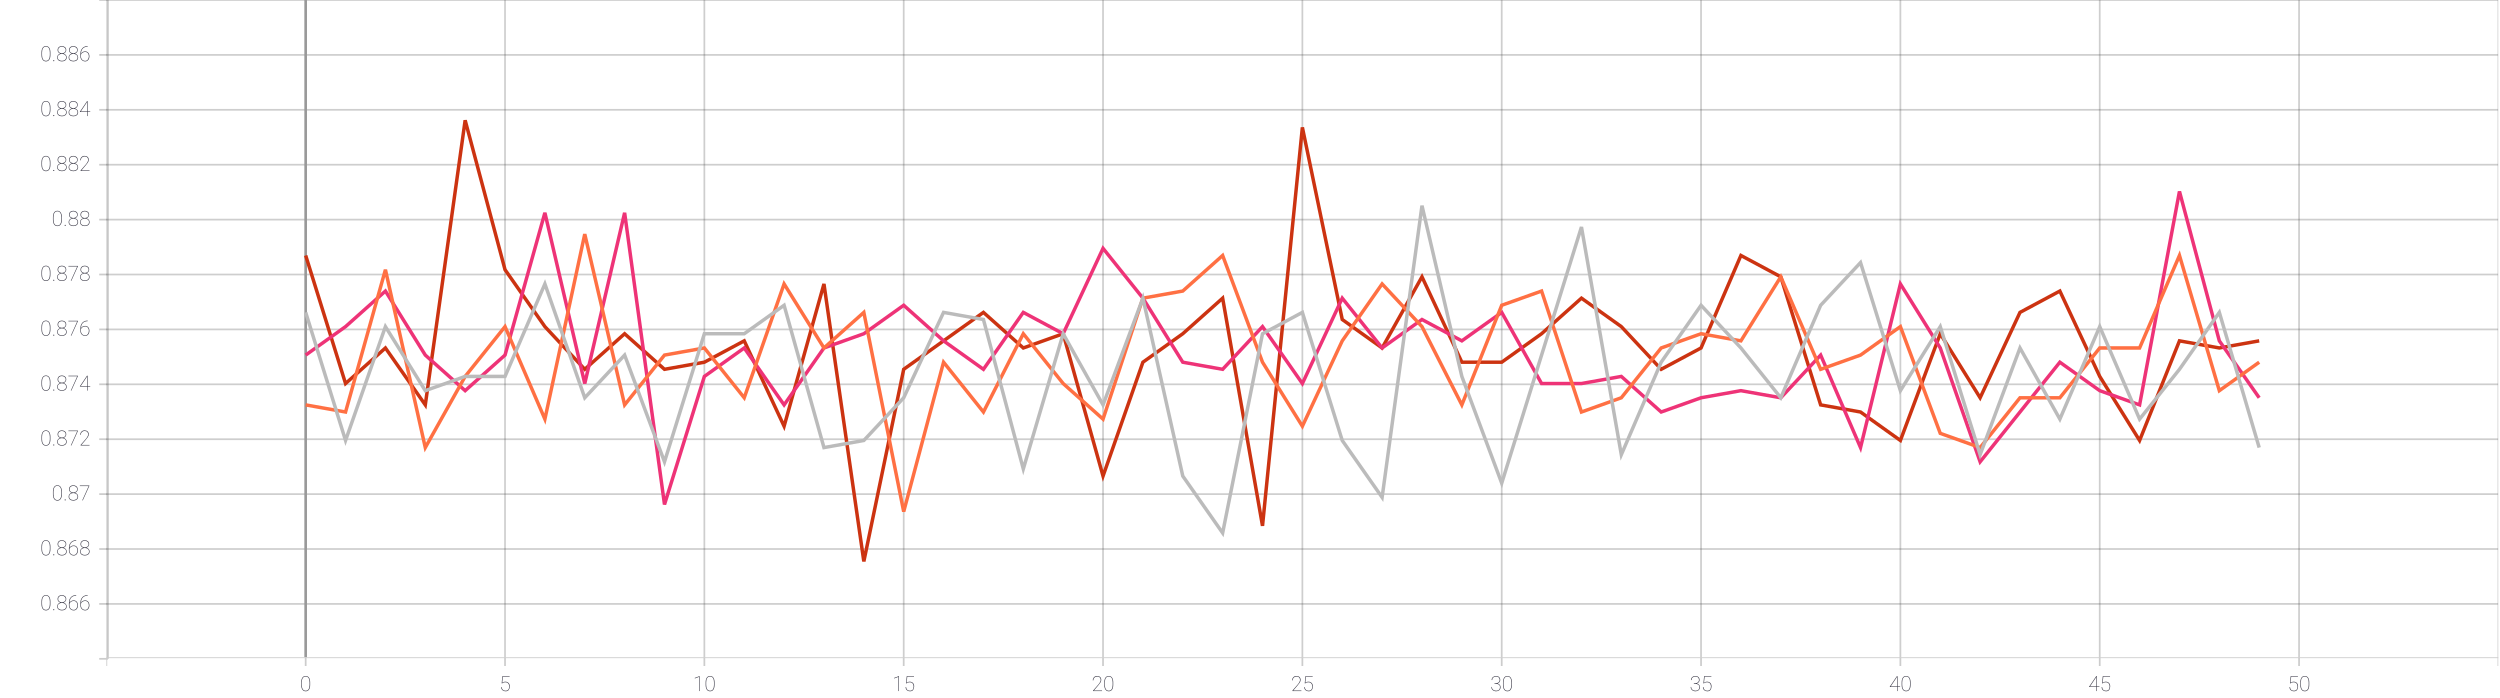
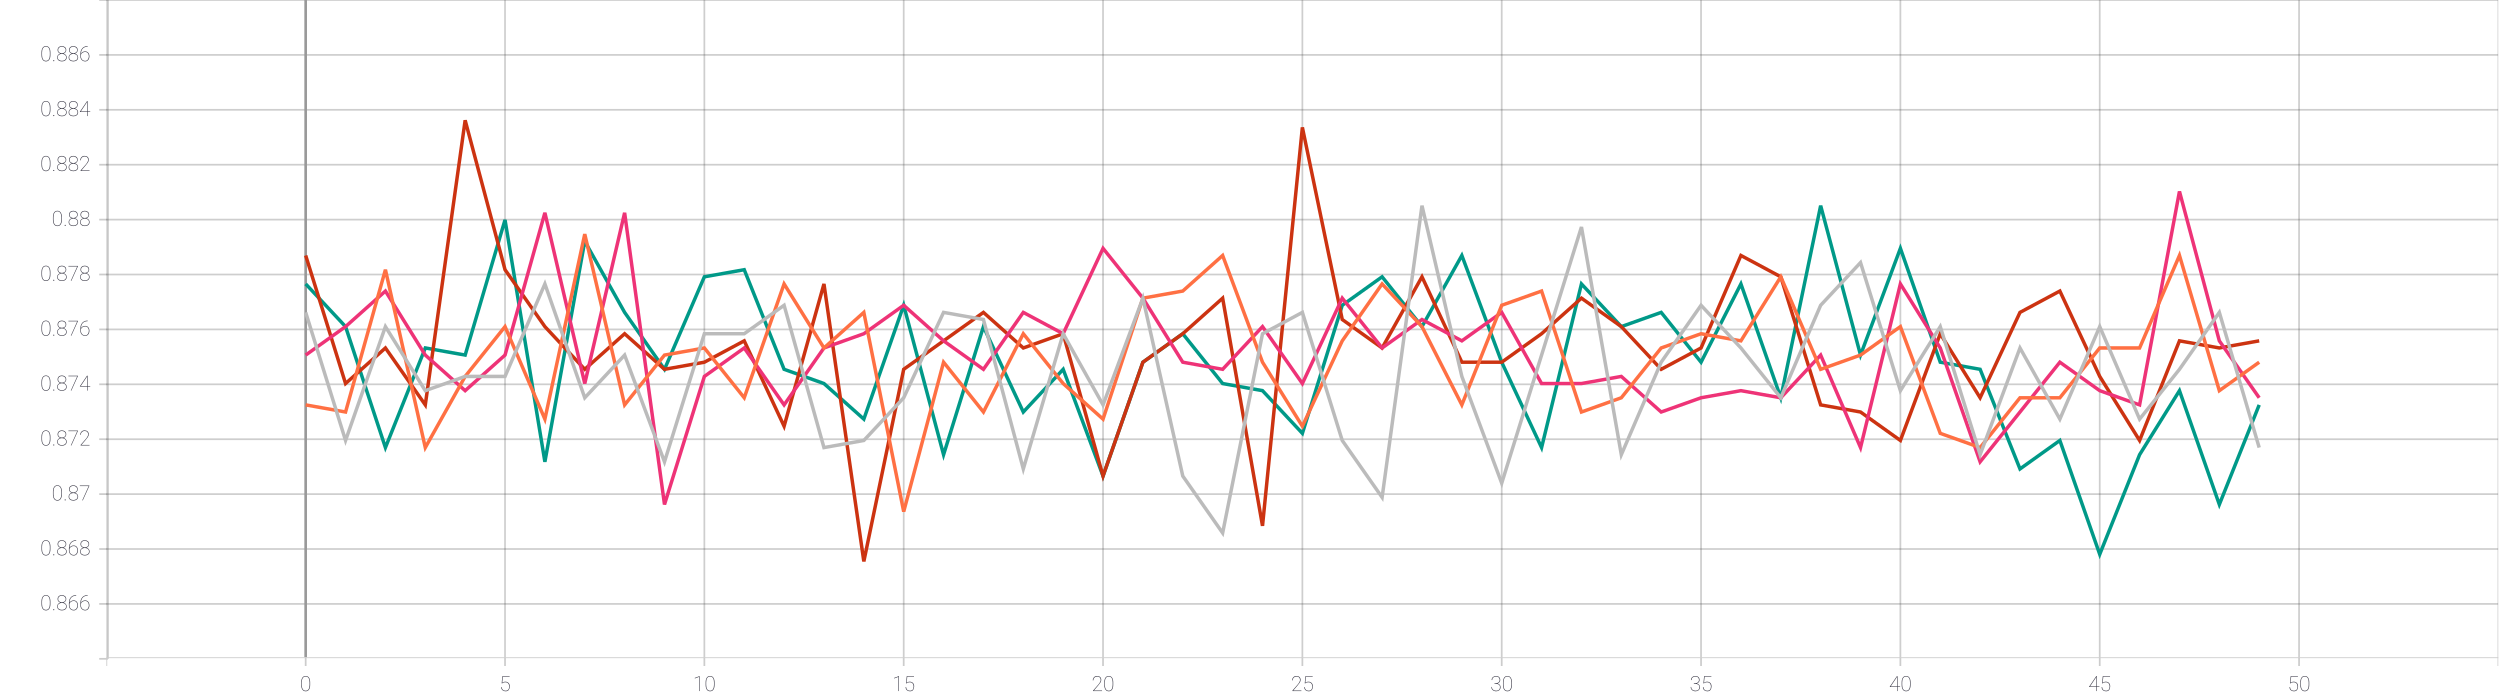
<svg xmlns="http://www.w3.org/2000/svg" viewBox="0 0 1434 400">
  <g>
    <g>
      <g>
        <g>
          <g>
            <line x1="61.915" y1="377.9" x2="56.915" y2="377.9" style="visibility: inherit;" fill="rgb(0, 0, 0)" stroke="rgb(204, 204, 204)" stroke-width="1px" />
            <line x1="61.915" y1="346.408" x2="56.915" y2="346.408" style="visibility: inherit;" fill="rgb(0, 0, 0)" stroke="rgb(204, 204, 204)" stroke-width="1px" />
            <line x1="61.915" y1="314.917" x2="56.915" y2="314.917" style="visibility: inherit;" fill="rgb(0, 0, 0)" stroke="rgb(204, 204, 204)" stroke-width="1px" />
            <line x1="61.915" y1="283.425" x2="56.915" y2="283.425" style="visibility: inherit;" fill="rgb(0, 0, 0)" stroke="rgb(204, 204, 204)" stroke-width="1px" />
            <line x1="61.915" y1="251.933" x2="56.915" y2="251.933" style="visibility: inherit;" fill="rgb(0, 0, 0)" stroke="rgb(204, 204, 204)" stroke-width="1px" />
            <line x1="61.915" y1="220.442" x2="56.915" y2="220.442" style="visibility: inherit;" fill="rgb(0, 0, 0)" stroke="rgb(204, 204, 204)" stroke-width="1px" />
            <line x1="61.915" y1="188.95" x2="56.915" y2="188.95" style="visibility: inherit;" fill="rgb(0, 0, 0)" stroke="rgb(204, 204, 204)" stroke-width="1px" />
            <line x1="61.915" y1="157.458" x2="56.915" y2="157.458" style="visibility: inherit;" fill="rgb(0, 0, 0)" stroke="rgb(204, 204, 204)" stroke-width="1px" />
            <line x1="61.915" y1="125.967" x2="56.915" y2="125.967" style="visibility: inherit;" fill="rgb(0, 0, 0)" stroke="rgb(204, 204, 204)" stroke-width="1px" />
            <line x1="61.915" y1="94.475" x2="56.915" y2="94.475" style="visibility: inherit;" fill="rgb(0, 0, 0)" stroke="rgb(204, 204, 204)" stroke-width="1px" />
            <line x1="61.915" y1="62.983" x2="56.915" y2="62.983" style="visibility: inherit;" fill="rgb(0, 0, 0)" stroke="rgb(204, 204, 204)" stroke-width="1px" />
            <line x1="61.915" y1="31.492" x2="56.915" y2="31.492" style="visibility: inherit;" fill="rgb(0, 0, 0)" stroke="rgb(204, 204, 204)" stroke-width="1px" />
            <line x1="61.915" y1="0" x2="56.915" y2="0" style="visibility: inherit;" fill="rgb(0, 0, 0)" stroke="rgb(204, 204, 204)" stroke-width="1px" />
          </g>
          <g transform="translate(51.915, 0)">
            <text style="text-anchor: end; visibility: hidden; font-family: Roboto, sans-serif; font-size: 12px; font-weight: 200;" x="0" y="377.9" dx="0em" dy="0.3em" fill="rgb(50, 49, 63)" stroke="none" stroke-width="1px">0.864</text>
            <text style="text-anchor: end; visibility: inherit; font-family: Roboto, sans-serif; font-size: 12px; font-weight: 200;" x="0" y="346.408" dx="0em" dy="0.3em" fill="rgb(50, 49, 63)" stroke="none" stroke-width="1px">0.866</text>
            <text style="text-anchor: end; visibility: inherit; font-family: Roboto, sans-serif; font-size: 12px; font-weight: 200;" x="0" y="314.917" dx="0em" dy="0.3em" fill="rgb(50, 49, 63)" stroke="none" stroke-width="1px">0.868</text>
            <text style="text-anchor: end; visibility: inherit; font-family: Roboto, sans-serif; font-size: 12px; font-weight: 200;" x="0" y="283.425" dx="0em" dy="0.3em" fill="rgb(50, 49, 63)" stroke="none" stroke-width="1px">0.87</text>
            <text style="text-anchor: end; visibility: inherit; font-family: Roboto, sans-serif; font-size: 12px; font-weight: 200;" x="0" y="251.933" dx="0em" dy="0.3em" fill="rgb(50, 49, 63)" stroke="none" stroke-width="1px">0.872</text>
            <text style="text-anchor: end; visibility: inherit; font-family: Roboto, sans-serif; font-size: 12px; font-weight: 200;" x="0" y="220.442" dx="0em" dy="0.3em" fill="rgb(50, 49, 63)" stroke="none" stroke-width="1px">0.874</text>
            <text style="text-anchor: end; visibility: inherit; font-family: Roboto, sans-serif; font-size: 12px; font-weight: 200;" x="0" y="188.95" dx="0em" dy="0.3em" fill="rgb(50, 49, 63)" stroke="none" stroke-width="1px">0.876</text>
            <text style="text-anchor: end; visibility: inherit; font-family: Roboto, sans-serif; font-size: 12px; font-weight: 200;" x="0" y="157.458" dx="0em" dy="0.3em" fill="rgb(50, 49, 63)" stroke="none" stroke-width="1px">0.878</text>
            <text style="text-anchor: end; visibility: inherit; font-family: Roboto, sans-serif; font-size: 12px; font-weight: 200;" x="0" y="125.967" dx="0em" dy="0.3em" fill="rgb(50, 49, 63)" stroke="none" stroke-width="1px">0.88</text>
            <text style="text-anchor: end; visibility: inherit; font-family: Roboto, sans-serif; font-size: 12px; font-weight: 200;" x="0" y="94.475" dx="0em" dy="0.3em" fill="rgb(50, 49, 63)" stroke="none" stroke-width="1px">0.882</text>
            <text style="text-anchor: end; visibility: inherit; font-family: Roboto, sans-serif; font-size: 12px; font-weight: 200;" x="0" y="62.983" dx="0em" dy="0.3em" fill="rgb(50, 49, 63)" stroke="none" stroke-width="1px">0.884</text>
            <text style="text-anchor: end; visibility: inherit; font-family: Roboto, sans-serif; font-size: 12px; font-weight: 200;" x="0" y="31.492" dx="0em" dy="0.3em" fill="rgb(50, 49, 63)" stroke="none" stroke-width="1px">0.886</text>
            <text style="text-anchor: end; visibility: hidden; font-family: Roboto, sans-serif; font-size: 12px; font-weight: 200;" x="0" y="0" dx="0em" dy="0.3em" fill="rgb(50, 49, 63)" stroke="none" stroke-width="1px">0.888</text>
          </g>
          <line x1="61.915" y1="0" x2="61.915" y2="377.9" fill="rgb(0, 0, 0)" stroke="rgb(204, 204, 204)" stroke-width="1px" />
        </g>
      </g>
      <g transform="translate(61, 0)" clip-path="url(#clip_0)">
        <clipPath id="clip_0">
          <rect width="1372" height="377" />
        </clipPath>
        <g>
          <g>
            <g>
              <line x1="0" y1="0" x2="0" y2="377.9" fill="rgb(0, 0, 0)" stroke="rgb(60, 60, 60)" stroke-width="1px" opacity="0.25" />
              <line x1="114.34" y1="0" x2="114.34" y2="377.9" fill="rgb(0, 0, 0)" stroke="rgb(60, 60, 60)" stroke-width="1px" opacity="0.25" />
              <line x1="228.681" y1="0" x2="228.681" y2="377.9" fill="rgb(0, 0, 0)" stroke="rgb(60, 60, 60)" stroke-width="1px" opacity="0.25" />
              <line x1="343.021" y1="0" x2="343.021" y2="377.9" fill="rgb(0, 0, 0)" stroke="rgb(60, 60, 60)" stroke-width="1px" opacity="0.25" />
              <line x1="457.362" y1="0" x2="457.362" y2="377.9" fill="rgb(0, 0, 0)" stroke="rgb(60, 60, 60)" stroke-width="1px" opacity="0.25" />
              <line x1="571.702" y1="0" x2="571.702" y2="377.9" fill="rgb(0, 0, 0)" stroke="rgb(60, 60, 60)" stroke-width="1px" opacity="0.25" />
              <line x1="686.042" y1="0" x2="686.042" y2="377.9" fill="rgb(0, 0, 0)" stroke="rgb(60, 60, 60)" stroke-width="1px" opacity="0.25" />
              <line x1="800.383" y1="0" x2="800.383" y2="377.9" fill="rgb(0, 0, 0)" stroke="rgb(60, 60, 60)" stroke-width="1px" opacity="0.25" />
              <line x1="914.723" y1="0" x2="914.723" y2="377.9" fill="rgb(0, 0, 0)" stroke="rgb(60, 60, 60)" stroke-width="1px" opacity="0.25" />
              <line x1="1029.064" y1="0" x2="1029.064" y2="377.9" fill="rgb(0, 0, 0)" stroke="rgb(60, 60, 60)" stroke-width="1px" opacity="0.25" />
              <line x1="1143.404" y1="0" x2="1143.404" y2="377.9" fill="rgb(0, 0, 0)" stroke="rgb(60, 60, 60)" stroke-width="1px" opacity="0.25" />
              <line x1="1257.745" y1="0" x2="1257.745" y2="377.9" fill="rgb(0, 0, 0)" stroke="rgb(60, 60, 60)" stroke-width="1px" opacity="0.25" />
              <line x1="1372.085" y1="0" x2="1372.085" y2="377.9" fill="rgb(0, 0, 0)" stroke="rgb(60, 60, 60)" stroke-width="1px" opacity="0.25" />
            </g>
            <g>
              <line x1="0" y1="377.9" x2="1372.085" y2="377.9" fill="rgb(0, 0, 0)" stroke="rgb(60, 60, 60)" stroke-width="1px" opacity="0.25" />
              <line x1="0" y1="346.408" x2="1372.085" y2="346.408" fill="rgb(0, 0, 0)" stroke="rgb(60, 60, 60)" stroke-width="1px" opacity="0.25" />
              <line x1="0" y1="314.917" x2="1372.085" y2="314.917" fill="rgb(0, 0, 0)" stroke="rgb(60, 60, 60)" stroke-width="1px" opacity="0.25" />
              <line x1="0" y1="283.425" x2="1372.085" y2="283.425" fill="rgb(0, 0, 0)" stroke="rgb(60, 60, 60)" stroke-width="1px" opacity="0.25" />
              <line x1="0" y1="251.933" x2="1372.085" y2="251.933" fill="rgb(0, 0, 0)" stroke="rgb(60, 60, 60)" stroke-width="1px" opacity="0.25" />
              <line x1="0" y1="220.442" x2="1372.085" y2="220.442" fill="rgb(0, 0, 0)" stroke="rgb(60, 60, 60)" stroke-width="1px" opacity="0.25" />
              <line x1="0" y1="188.95" x2="1372.085" y2="188.95" fill="rgb(0, 0, 0)" stroke="rgb(60, 60, 60)" stroke-width="1px" opacity="0.25" />
              <line x1="0" y1="157.458" x2="1372.085" y2="157.458" fill="rgb(0, 0, 0)" stroke="rgb(60, 60, 60)" stroke-width="1px" opacity="0.25" />
              <line x1="0" y1="125.967" x2="1372.085" y2="125.967" fill="rgb(0, 0, 0)" stroke="rgb(60, 60, 60)" stroke-width="1px" opacity="0.25" />
              <line x1="0" y1="94.475" x2="1372.085" y2="94.475" fill="rgb(0, 0, 0)" stroke="rgb(60, 60, 60)" stroke-width="1px" opacity="0.25" />
              <line x1="0" y1="62.983" x2="1372.085" y2="62.983" fill="rgb(0, 0, 0)" stroke="rgb(60, 60, 60)" stroke-width="1px" opacity="0.25" />
              <line x1="0" y1="31.492" x2="1372.085" y2="31.492" fill="rgb(0, 0, 0)" stroke="rgb(60, 60, 60)" stroke-width="1px" opacity="0.25" />
              <line x1="0" y1="0" x2="1372.085" y2="0" fill="rgb(0, 0, 0)" stroke="rgb(60, 60, 60)" stroke-width="1px" opacity="0.25" />
            </g>
          </g>
        </g>
        <g>
          <g>
            <line x1="0" y1="13982.3" x2="1372.085" y2="13982.3" fill="rgb(0, 0, 0)" stroke="rgb(153, 153, 153)" stroke-width="1.5px" />
          </g>
        </g>
        <g>
          <g>
            <line x1="114.34" y1="0" x2="114.34" y2="377.9" fill="rgb(0, 0, 0)" stroke="rgb(153, 153, 153)" stroke-width="1.5px" />
          </g>
        </g>
        <g>
          <g>
            <g>
              <g>
                <g>
+                   <path style="fill: none;" stroke="rgb(0, 153, 136)" stroke-width="2px" d="M114.34,162.862L137.208,187.35L160.077,256.733L182.945,199.594L205.813,203.676L228.681,126.13L251.549,264.896L274.417,138.374L297.285,179.188L320.153,211.838L343.021,158.78L365.889,154.7L388.757,211.838L411.625,220.001L434.494,240.408L457.362,175.106L480.23,260.814L503.098,187.35L525.966,236.326L548.834,211.838L571.702,273.058L594.57,207.757L617.438,191.432L640.306,220.001L663.174,224.082L686.042,248.57L708.911,175.106L731.779,158.78L754.647,187.35L777.515,146.536L800.383,207.757L823.251,256.733L846.119,162.862L868.987,187.35L891.855,179.188L914.723,207.757L937.591,162.862L960.459,228.164L983.328,117.968L1006.196,203.676L1029.064,142.456L1051.932,207.757L1074.8,211.838L1097.668,268.977L1120.536,252.652L1143.404,317.953L1166.272,260.814L1189.14,224.082L1212.008,289.384L1234.876,232.245" fill="none" />
+                 </g>
+                 <g>
                  <path style="fill: none;" stroke="rgb(204, 51, 17)" stroke-width="2px" d="M114.34,146.536L137.208,220.001L160.077,199.594L182.945,232.245L205.813,68.991L228.681,154.7L251.549,187.35L274.417,211.838L297.285,191.432L320.153,211.838L343.021,207.757L365.889,195.512L388.757,244.489L411.625,162.862L434.494,322.035L457.362,211.838L480.23,195.512L503.098,179.188L525.966,199.594L548.834,191.432L571.702,273.058L594.57,207.757L617.438,191.432L640.306,171.024L663.174,301.628L686.042,73.072L708.911,183.268L731.779,199.594L754.647,158.78L777.515,207.757L800.383,207.757L823.251,191.432L846.119,171.024L868.987,187.35L891.855,211.838L914.723,199.594L937.591,146.536L960.459,158.78L983.328,232.245L1006.196,236.326L1029.064,252.652L1051.932,191.432L1074.8,228.164L1097.668,179.188L1120.536,166.944L1143.404,215.92L1166.272,252.652L1189.14,195.512L1212.008,199.594L1234.876,195.512" fill="none" />
                </g>
                <g>
                  <path style="fill: none;" stroke="rgb(238, 51, 119)" stroke-width="2px" d="M114.34,203.676L137.208,187.35L160.077,166.944L182.945,203.676L205.813,224.082L228.681,203.676L251.549,122.048L274.417,220.001L297.285,122.048L320.153,289.384L343.021,215.92L365.889,199.594L388.757,232.245L411.625,199.594L434.494,191.432L457.362,175.106L480.23,195.512L503.098,211.838L525.966,179.188L548.834,191.432L571.702,142.456L594.57,171.024L617.438,207.757L640.306,211.838L663.174,187.35L686.042,220.001L708.911,171.024L731.779,199.594L754.647,183.268L777.515,195.512L800.383,179.188L823.251,220.001L846.119,220.001L868.987,215.92L891.855,236.326L914.723,228.164L937.591,224.082L960.459,228.164L983.328,203.676L1006.196,256.733L1029.064,162.862L1051.932,199.594L1074.8,264.896L1097.668,236.326L1120.536,207.757L1143.404,224.082L1166.272,232.245L1189.14,109.804L1212.008,195.512L1234.876,228.164" fill="none" />
                </g>
                <g>
                  <path style="fill: none;" stroke="rgb(255, 112, 67)" stroke-width="2px" d="M114.34,232.245L137.208,236.326L160.077,154.7L182.945,256.733L205.813,215.92L228.681,187.35L251.549,240.408L274.417,134.292L297.285,232.245L320.153,203.676L343.021,199.594L365.889,228.164L388.757,162.862L411.625,199.594L434.494,179.188L457.362,293.465L480.23,207.757L503.098,236.326L525.966,191.432L548.834,220.001L571.702,240.408L594.57,171.024L617.438,166.944L640.306,146.536L663.174,207.757L686.042,244.489L708.911,195.512L731.779,162.862L754.647,187.35L777.515,232.245L800.383,175.106L823.251,166.944L846.119,236.326L868.987,228.164L891.855,199.594L914.723,191.432L937.591,195.512L960.459,158.78L983.328,211.838L1006.196,203.676L1029.064,187.35L1051.932,248.57L1074.8,256.733L1097.668,228.164L1120.536,228.164L1143.404,199.594L1166.272,199.594L1189.14,146.536L1212.008,224.082L1234.876,207.757" fill="none" />
                </g>
                <g>
                  <path style="fill: none;" stroke="rgb(187, 187, 187)" stroke-width="2px" d="M114.34,179.188L137.208,252.652L160.077,187.35L182.945,224.082L205.813,215.92L228.681,215.92L251.549,162.862L274.417,228.164L297.285,203.676L320.153,264.896L343.021,191.432L365.889,191.432L388.757,175.106L411.625,256.733L434.494,252.652L457.362,228.164L480.23,179.188L503.098,183.268L525.966,268.977L548.834,191.432L571.702,232.245L594.57,171.024L617.438,273.058L640.306,305.709L663.174,191.432L686.042,179.188L708.911,252.652L731.779,285.302L754.647,117.968L777.515,215.92L800.383,277.14L823.251,203.676L846.119,130.212L868.987,260.814L891.855,207.757L914.723,175.106L937.591,199.594L960.459,228.164L983.328,175.106L1006.196,150.618L1029.064,224.082L1051.932,187.35L1074.8,260.814L1097.668,199.594L1120.536,240.408L1143.404,187.35L1166.272,240.408L1189.14,211.838L1212.008,179.188L1234.876,256.733" fill="none" />
                </g>
              </g>
            </g>
          </g>
        </g>
      </g>
      <g transform="translate(61, 377)" clip-path="url(#clip_1)">
        <clipPath id="clip_1">
          <rect width="1372" height="22" />
        </clipPath>
        <g>
          <g>
            <line x1="0" y1="0" x2="0" y2="5" style="visibility: inherit;" fill="rgb(0, 0, 0)" stroke="rgb(204, 204, 204)" stroke-width="1px" />
            <line x1="114.34" y1="0" x2="114.34" y2="5" style="visibility: inherit;" fill="rgb(0, 0, 0)" stroke="rgb(204, 204, 204)" stroke-width="1px" />
            <line x1="228.681" y1="0" x2="228.681" y2="5" style="visibility: inherit;" fill="rgb(0, 0, 0)" stroke="rgb(204, 204, 204)" stroke-width="1px" />
            <line x1="343.021" y1="0" x2="343.021" y2="5" style="visibility: inherit;" fill="rgb(0, 0, 0)" stroke="rgb(204, 204, 204)" stroke-width="1px" />
            <line x1="457.362" y1="0" x2="457.362" y2="5" style="visibility: inherit;" fill="rgb(0, 0, 0)" stroke="rgb(204, 204, 204)" stroke-width="1px" />
            <line x1="571.702" y1="0" x2="571.702" y2="5" style="visibility: inherit;" fill="rgb(0, 0, 0)" stroke="rgb(204, 204, 204)" stroke-width="1px" />
            <line x1="686.042" y1="0" x2="686.042" y2="5" style="visibility: inherit;" fill="rgb(0, 0, 0)" stroke="rgb(204, 204, 204)" stroke-width="1px" />
            <line x1="800.383" y1="0" x2="800.383" y2="5" style="visibility: inherit;" fill="rgb(0, 0, 0)" stroke="rgb(204, 204, 204)" stroke-width="1px" />
            <line x1="914.723" y1="0" x2="914.723" y2="5" style="visibility: inherit;" fill="rgb(0, 0, 0)" stroke="rgb(204, 204, 204)" stroke-width="1px" />
            <line x1="1029.064" y1="0" x2="1029.064" y2="5" style="visibility: inherit;" fill="rgb(0, 0, 0)" stroke="rgb(204, 204, 204)" stroke-width="1px" />
            <line x1="1143.404" y1="0" x2="1143.404" y2="5" style="visibility: inherit;" fill="rgb(0, 0, 0)" stroke="rgb(204, 204, 204)" stroke-width="1px" />
            <line x1="1257.745" y1="0" x2="1257.745" y2="5" style="visibility: inherit;" fill="rgb(0, 0, 0)" stroke="rgb(204, 204, 204)" stroke-width="1px" />
            <line x1="1372.085" y1="0" x2="1372.085" y2="5" style="visibility: inherit;" fill="rgb(0, 0, 0)" stroke="rgb(204, 204, 204)" stroke-width="1px" />
          </g>
          <g transform="translate(0, 8)">
            <text style="text-anchor: middle; visibility: hidden; font-family: Roboto, sans-serif; font-size: 12px; font-weight: 200;" x="0" y="0" dx="0em" dy="0.95em" fill="rgb(50, 49, 63)" stroke="none" stroke-width="1px">-5</text>
            <text style="text-anchor: middle; visibility: inherit; font-family: Roboto, sans-serif; font-size: 12px; font-weight: 200;" x="114.34" y="0" dx="0em" dy="0.95em" fill="rgb(50, 49, 63)" stroke="none" stroke-width="1px">0</text>
            <text style="text-anchor: middle; visibility: inherit; font-family: Roboto, sans-serif; font-size: 12px; font-weight: 200;" x="228.681" y="0" dx="0em" dy="0.95em" fill="rgb(50, 49, 63)" stroke="none" stroke-width="1px">5</text>
            <text style="text-anchor: middle; visibility: inherit; font-family: Roboto, sans-serif; font-size: 12px; font-weight: 200;" x="343.021" y="0" dx="0em" dy="0.95em" fill="rgb(50, 49, 63)" stroke="none" stroke-width="1px">10</text>
            <text style="text-anchor: middle; visibility: inherit; font-family: Roboto, sans-serif; font-size: 12px; font-weight: 200;" x="457.362" y="0" dx="0em" dy="0.95em" fill="rgb(50, 49, 63)" stroke="none" stroke-width="1px">15</text>
            <text style="text-anchor: middle; visibility: inherit; font-family: Roboto, sans-serif; font-size: 12px; font-weight: 200;" x="571.702" y="0" dx="0em" dy="0.95em" fill="rgb(50, 49, 63)" stroke="none" stroke-width="1px">20</text>
            <text style="text-anchor: middle; visibility: inherit; font-family: Roboto, sans-serif; font-size: 12px; font-weight: 200;" x="686.042" y="0" dx="0em" dy="0.95em" fill="rgb(50, 49, 63)" stroke="none" stroke-width="1px">25</text>
            <text style="text-anchor: middle; visibility: inherit; font-family: Roboto, sans-serif; font-size: 12px; font-weight: 200;" x="800.383" y="0" dx="0em" dy="0.95em" fill="rgb(50, 49, 63)" stroke="none" stroke-width="1px">30</text>
            <text style="text-anchor: middle; visibility: inherit; font-family: Roboto, sans-serif; font-size: 12px; font-weight: 200;" x="914.723" y="0" dx="0em" dy="0.95em" fill="rgb(50, 49, 63)" stroke="none" stroke-width="1px">35</text>
            <text style="text-anchor: middle; visibility: inherit; font-family: Roboto, sans-serif; font-size: 12px; font-weight: 200;" x="1029.064" y="0" dx="0em" dy="0.95em" fill="rgb(50, 49, 63)" stroke="none" stroke-width="1px">40</text>
            <text style="text-anchor: middle; visibility: inherit; font-family: Roboto, sans-serif; font-size: 12px; font-weight: 200;" x="1143.404" y="0" dx="0em" dy="0.95em" fill="rgb(50, 49, 63)" stroke="none" stroke-width="1px">45</text>
            <text style="text-anchor: middle; visibility: inherit; font-family: Roboto, sans-serif; font-size: 12px; font-weight: 200;" x="1257.745" y="0" dx="0em" dy="0.95em" fill="rgb(50, 49, 63)" stroke="none" stroke-width="1px">50</text>
            <text style="text-anchor: middle; visibility: hidden; font-family: Roboto, sans-serif; font-size: 12px; font-weight: 200;" x="1372.085" y="0" dx="0em" dy="0.95em" fill="rgb(50, 49, 63)" stroke="none" stroke-width="1px">55</text>
          </g>
          <line x1="0" y1="0" x2="1372.085" y2="0" fill="rgb(0, 0, 0)" stroke="rgb(204, 204, 204)" stroke-width="1px" />
        </g>
      </g>
    </g>
  </g>
</svg>
